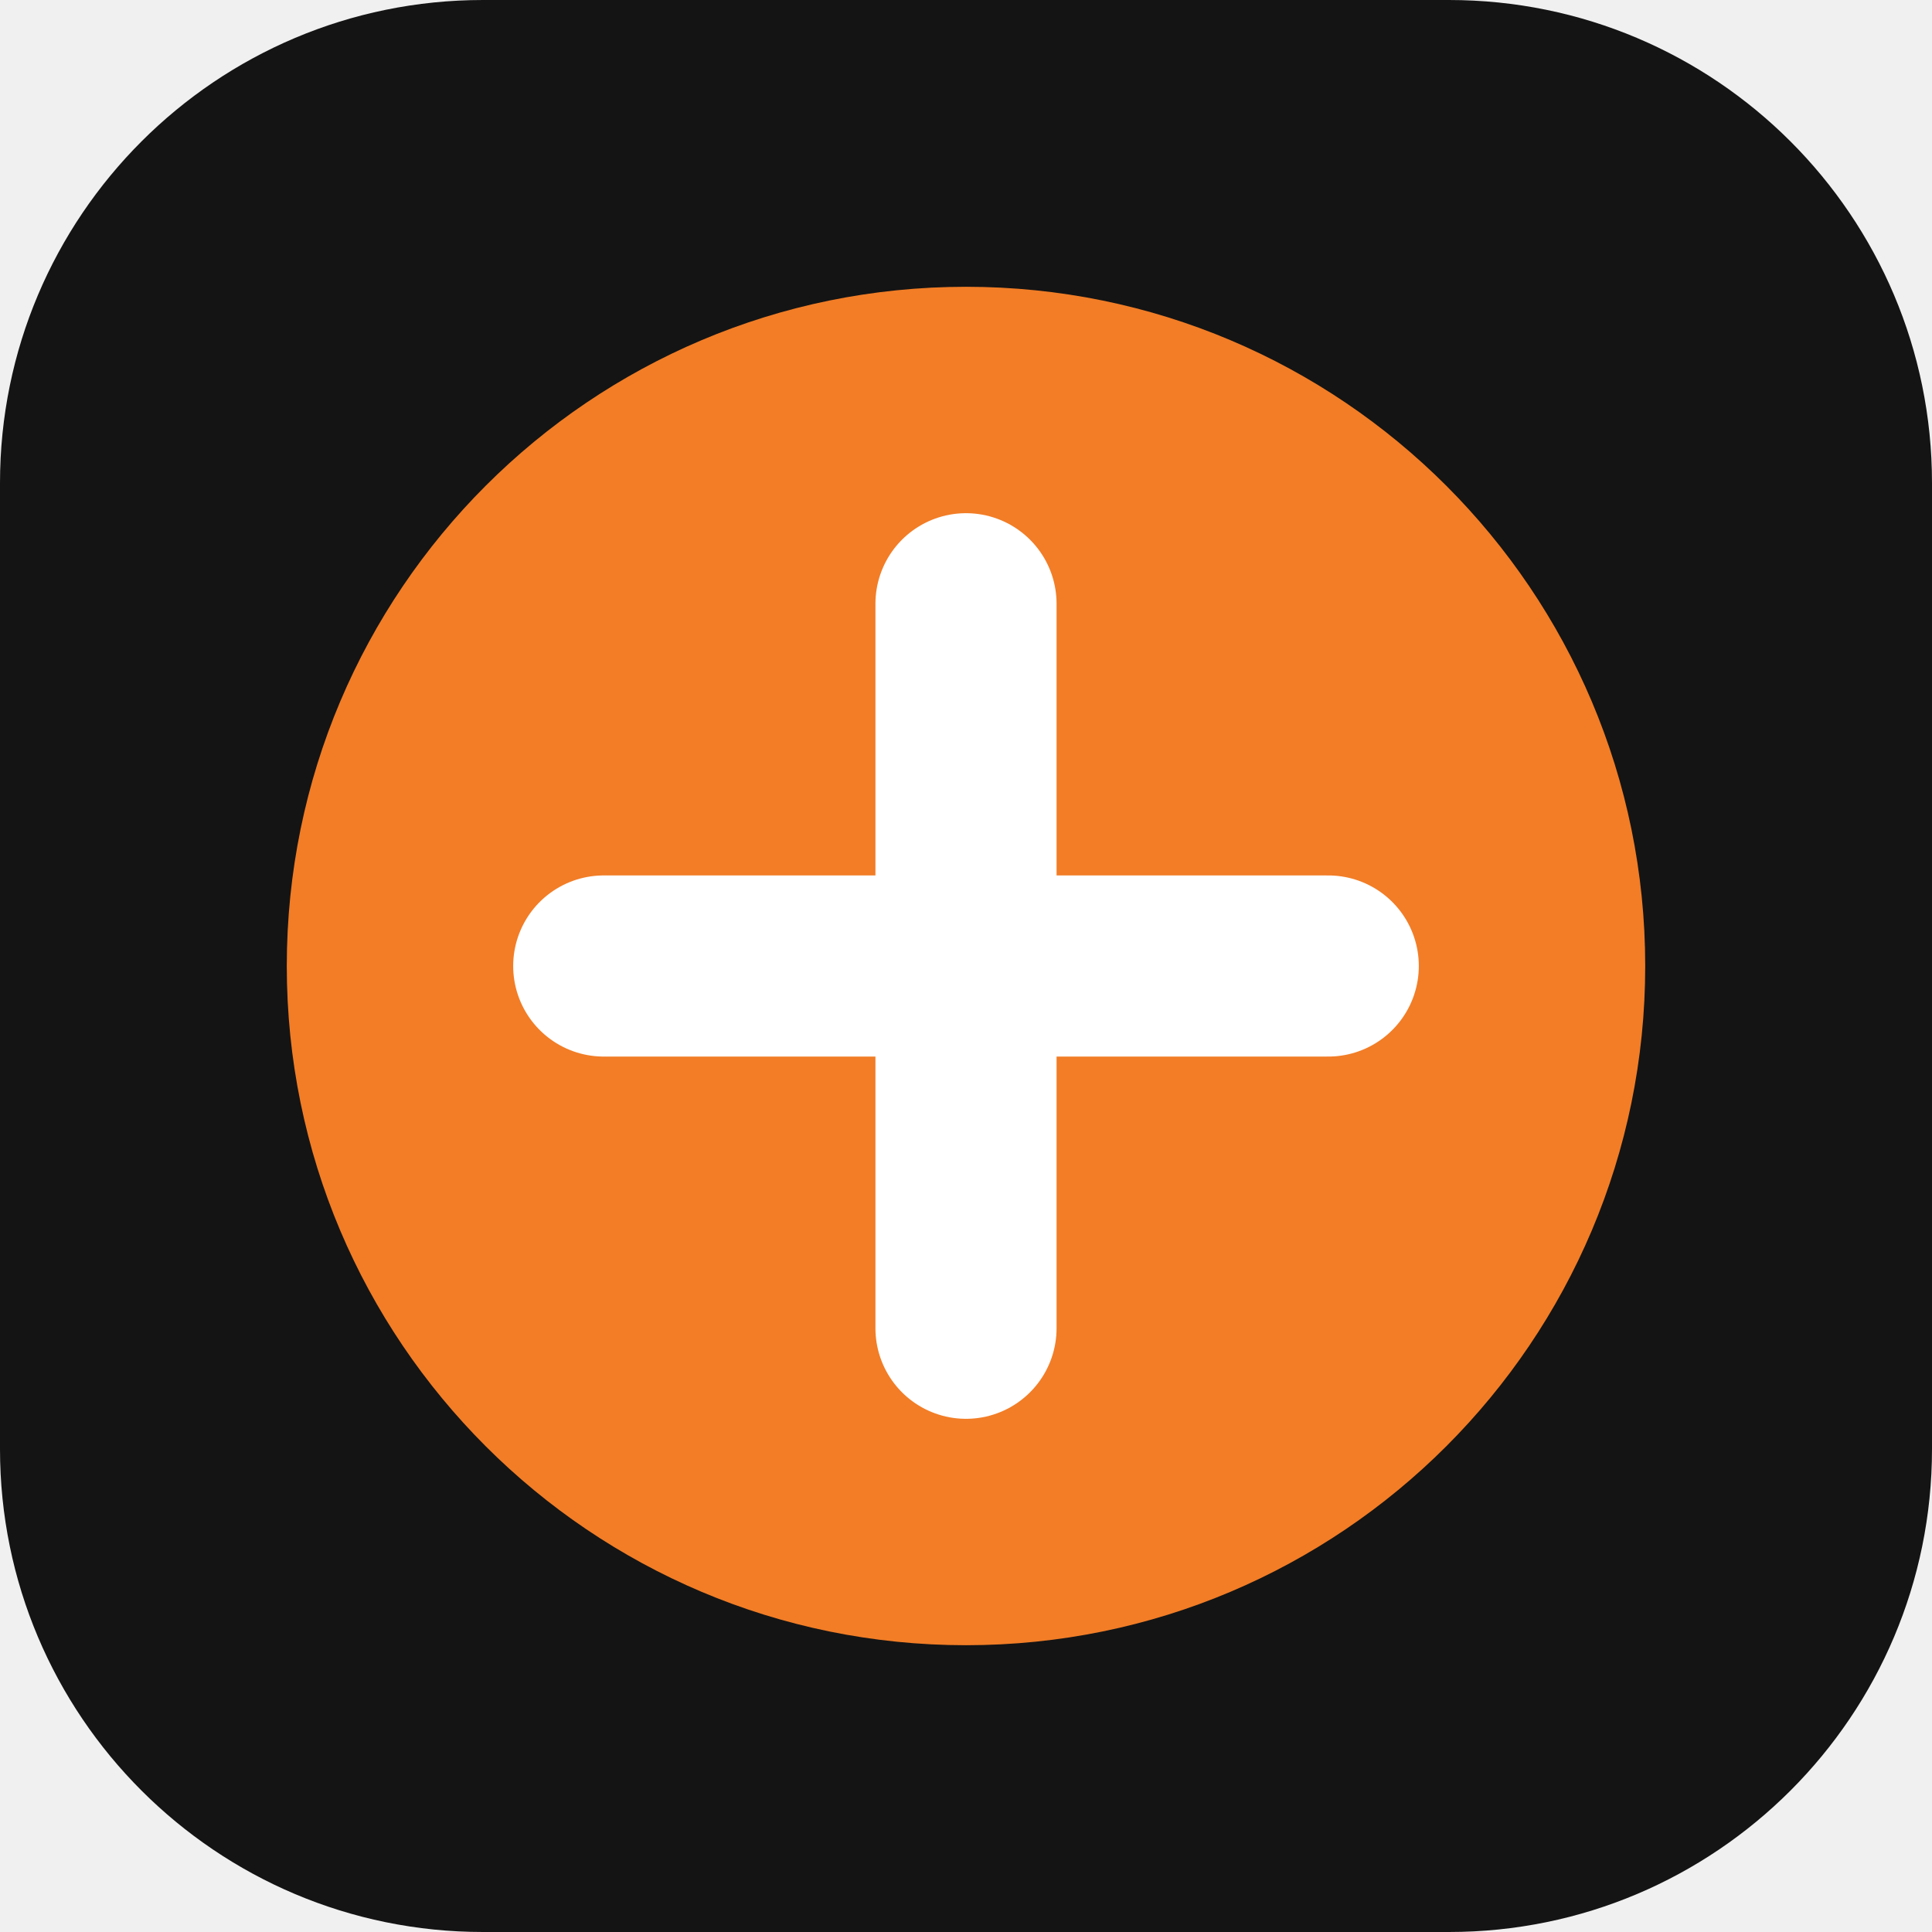
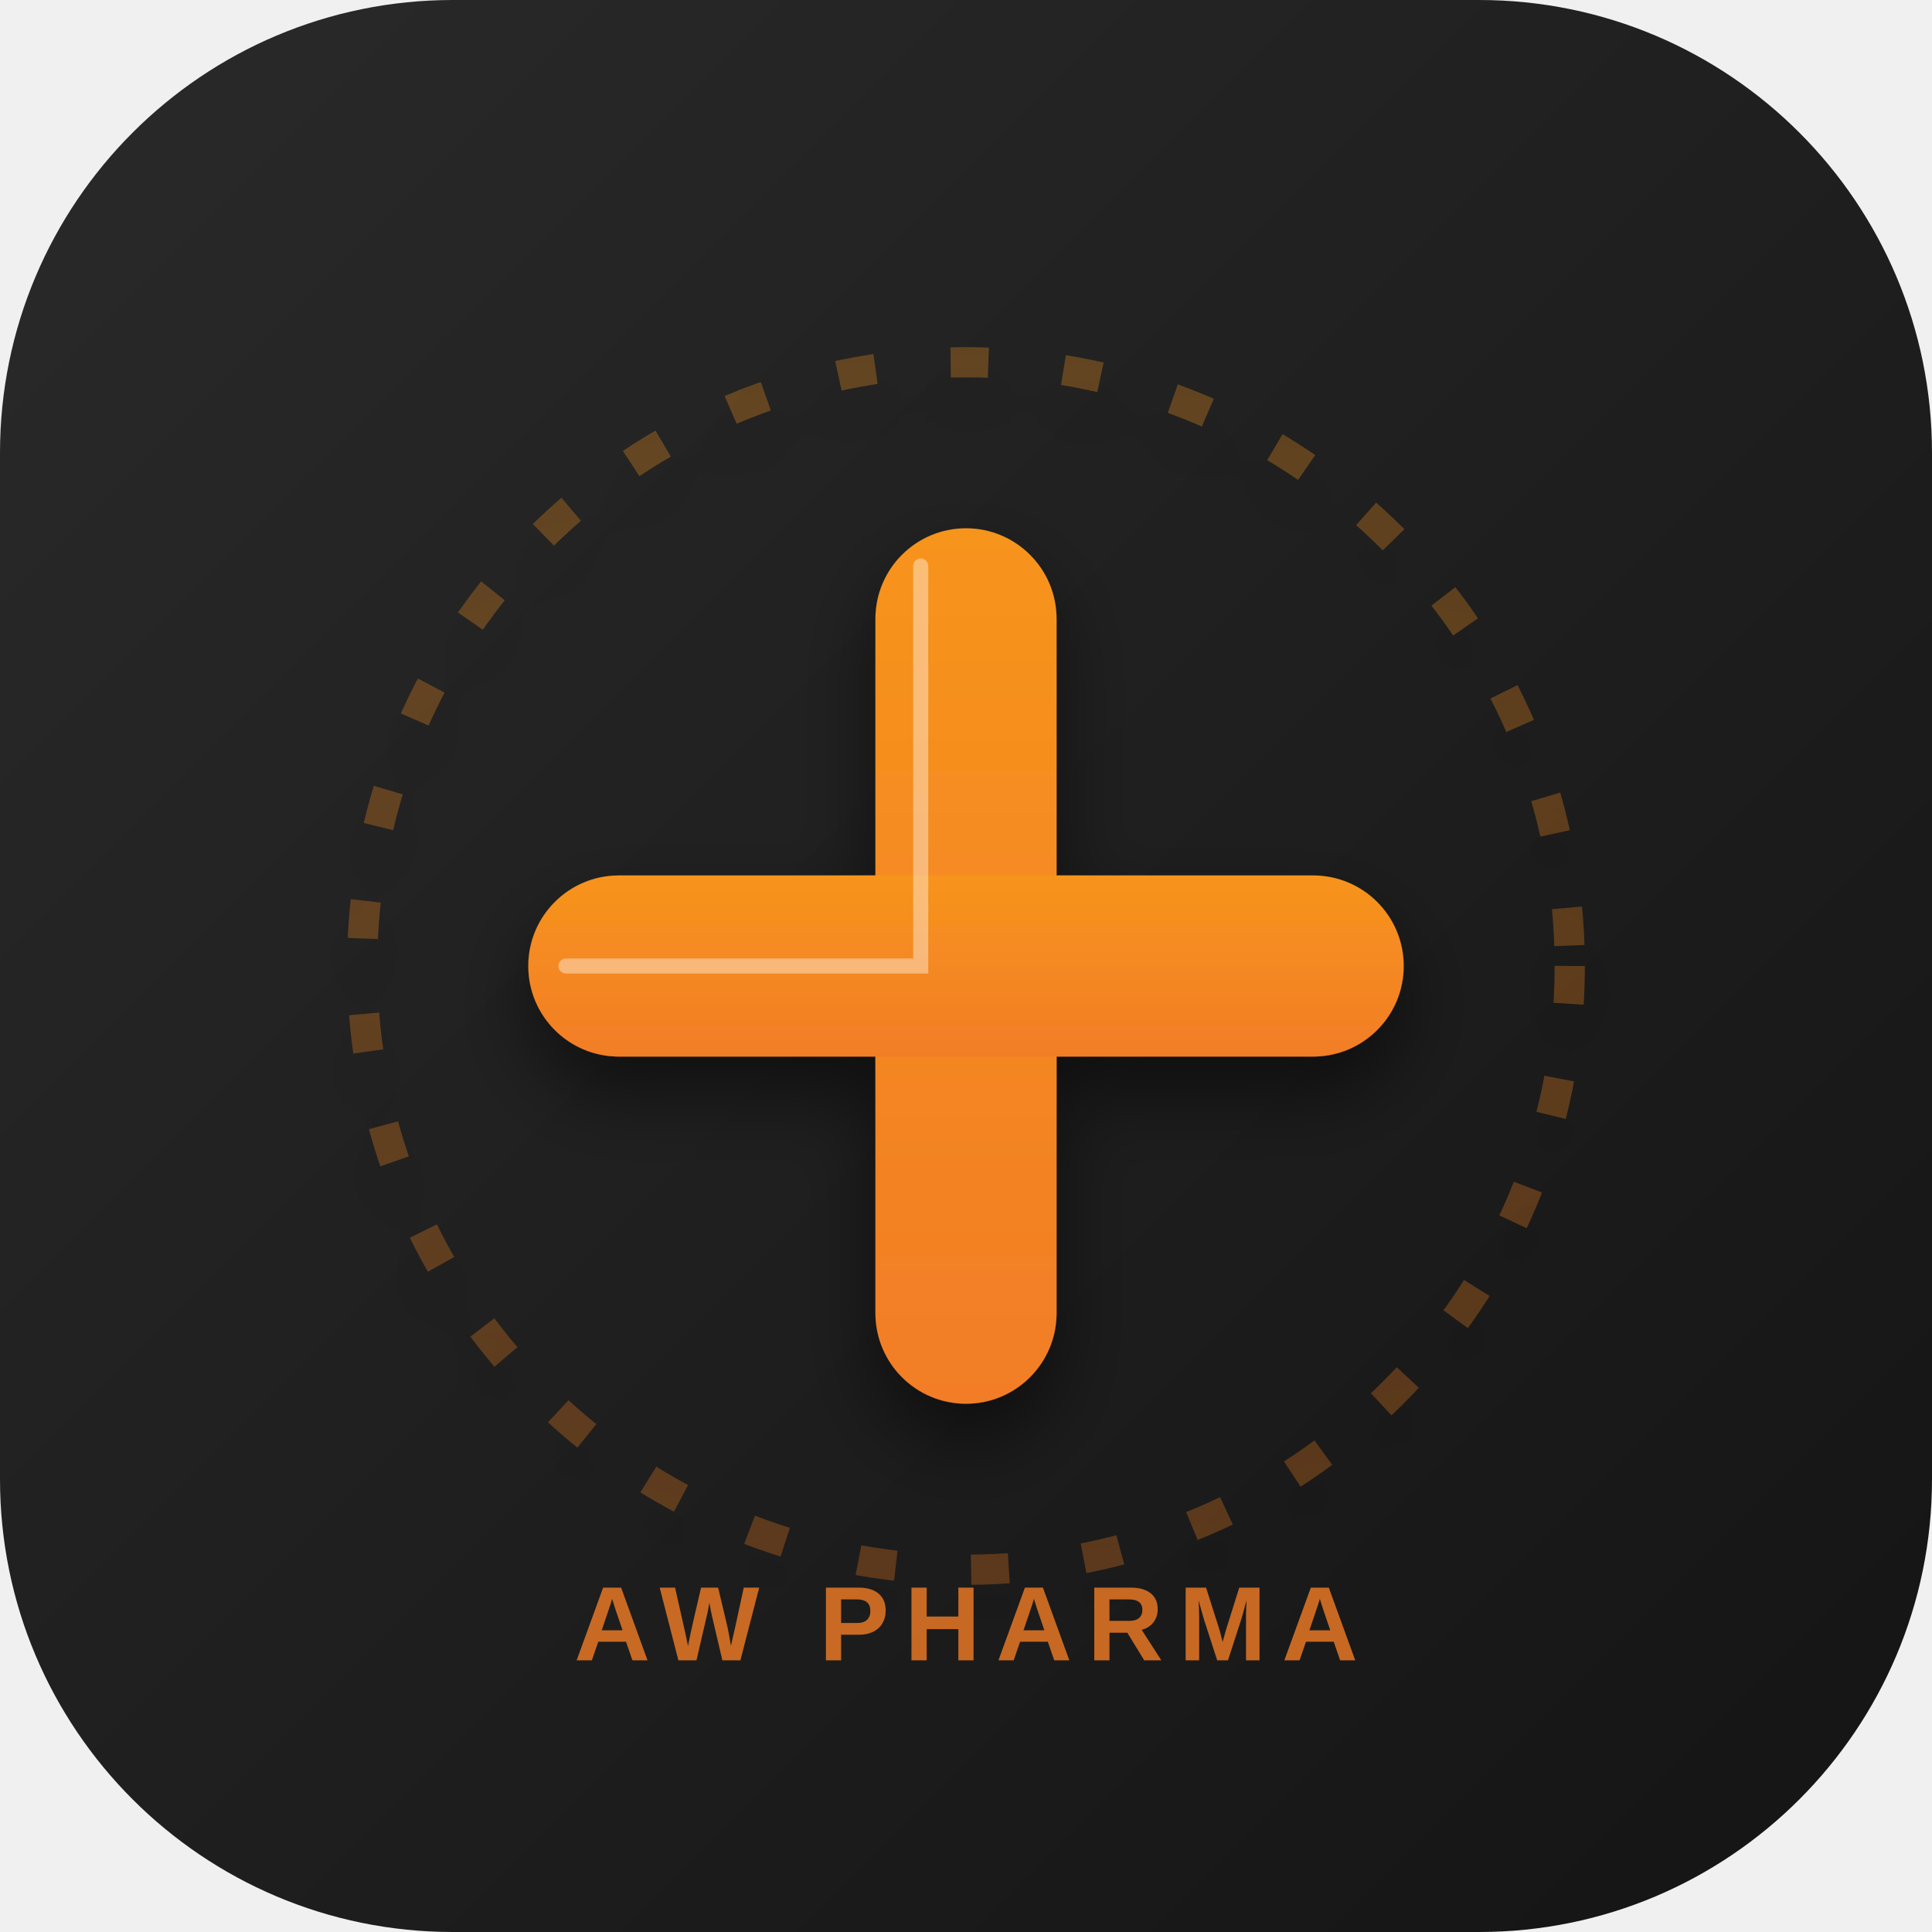
<svg xmlns="http://www.w3.org/2000/svg" viewBox="0 0 512 512">
-   <rect width="512" height="512" rx="128" fill="#141414" />
-   <circle cx="256" cy="256" r="180" fill="#F27D26" />
-   <path d="M256 160V352M160 256H352" stroke="white" stroke-width="48" stroke-linecap="round" />
+   <defs>
+     <linearGradient id="bgGrad" x1="0%" y1="0%" x2="100%" y2="100%">
+       <stop offset="0%" style="stop-color:#2a2a2a;stop-opacity:1" />
+       <stop offset="100%" style="stop-color:#141414;stop-opacity:1" />
+     </linearGradient>
+     <linearGradient id="iconGrad" x1="0%" y1="0%" x2="0%" y2="100%">
+       <stop offset="0%" style="stop-color:#F7941D;stop-opacity:1" />
+       <stop offset="100%" style="stop-color:#F27D26;stop-opacity:1" />
+     </linearGradient>
+     <filter id="shadow" x="-20%" y="-20%" width="140%" height="140%">
+       <feGaussianBlur in="SourceAlpha" stdDeviation="10" />
+       <feOffset dx="0" dy="10" result="offsetblur" />
+       <feComponentTransfer>
+         <feFuncA type="linear" slope="0.5" />
+       </feComponentTransfer>
+       <feMerge>
+         <feMergeNode />
+         <feMergeNode in="SourceGraphic" />
+       </feMerge>
+     </filter>
+   </defs>
+   <rect width="512" height="512" rx="120" fill="url(#bgGrad)" />
+   <g filter="url(#shadow)">
+     <circle cx="256" cy="256" r="160" fill="none" stroke="url(#iconGrad)" stroke-width="8" stroke-dasharray="10 20" opacity="0.3" />
+     <rect x="232" y="140" width="48" height="232" rx="24" fill="url(#iconGrad)" />
+     <rect x="140" y="232" width="232" height="48" rx="24" fill="url(#iconGrad)" />
+     <path d="M244 150V256H150" stroke="white" stroke-width="4" stroke-linecap="round" opacity="0.4" fill="none" />
+   </g>
+   <text x="256" y="440" font-family="Arial, sans-serif" font-weight="900" font-size="28" fill="#F27D26" text-anchor="middle" letter-spacing="4" opacity="0.8">AW PHARMA</text>
</svg>
